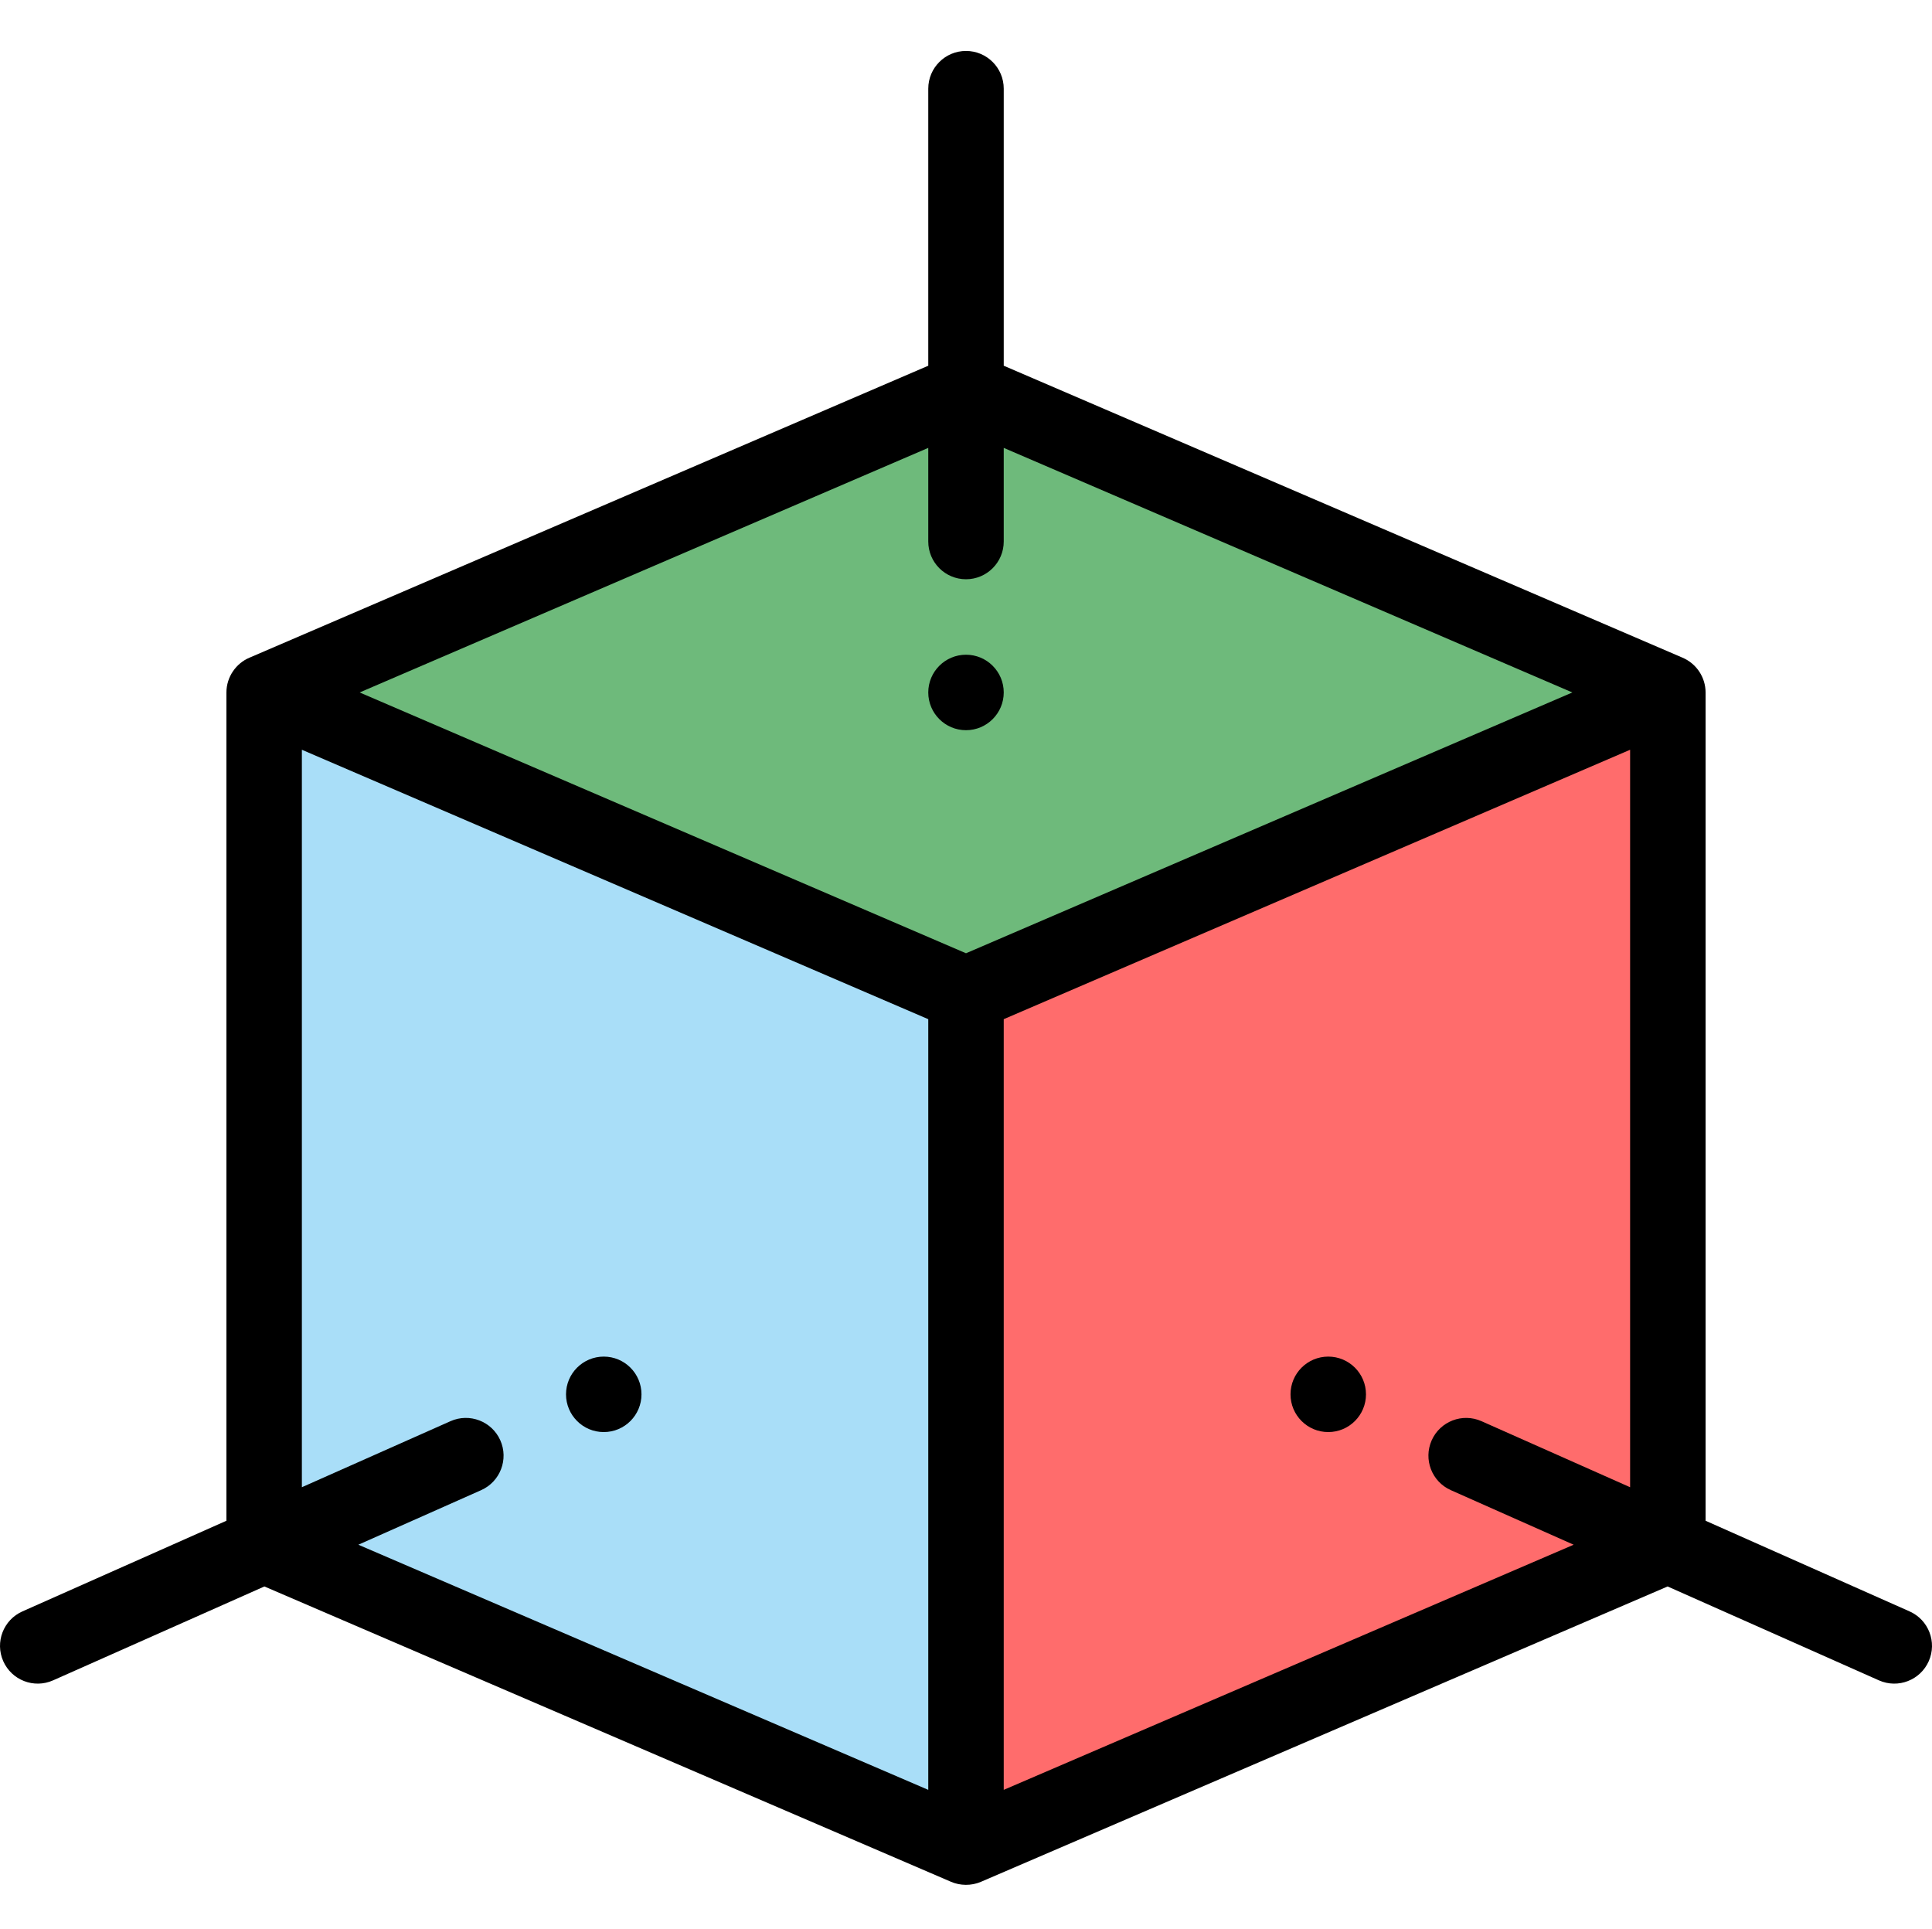
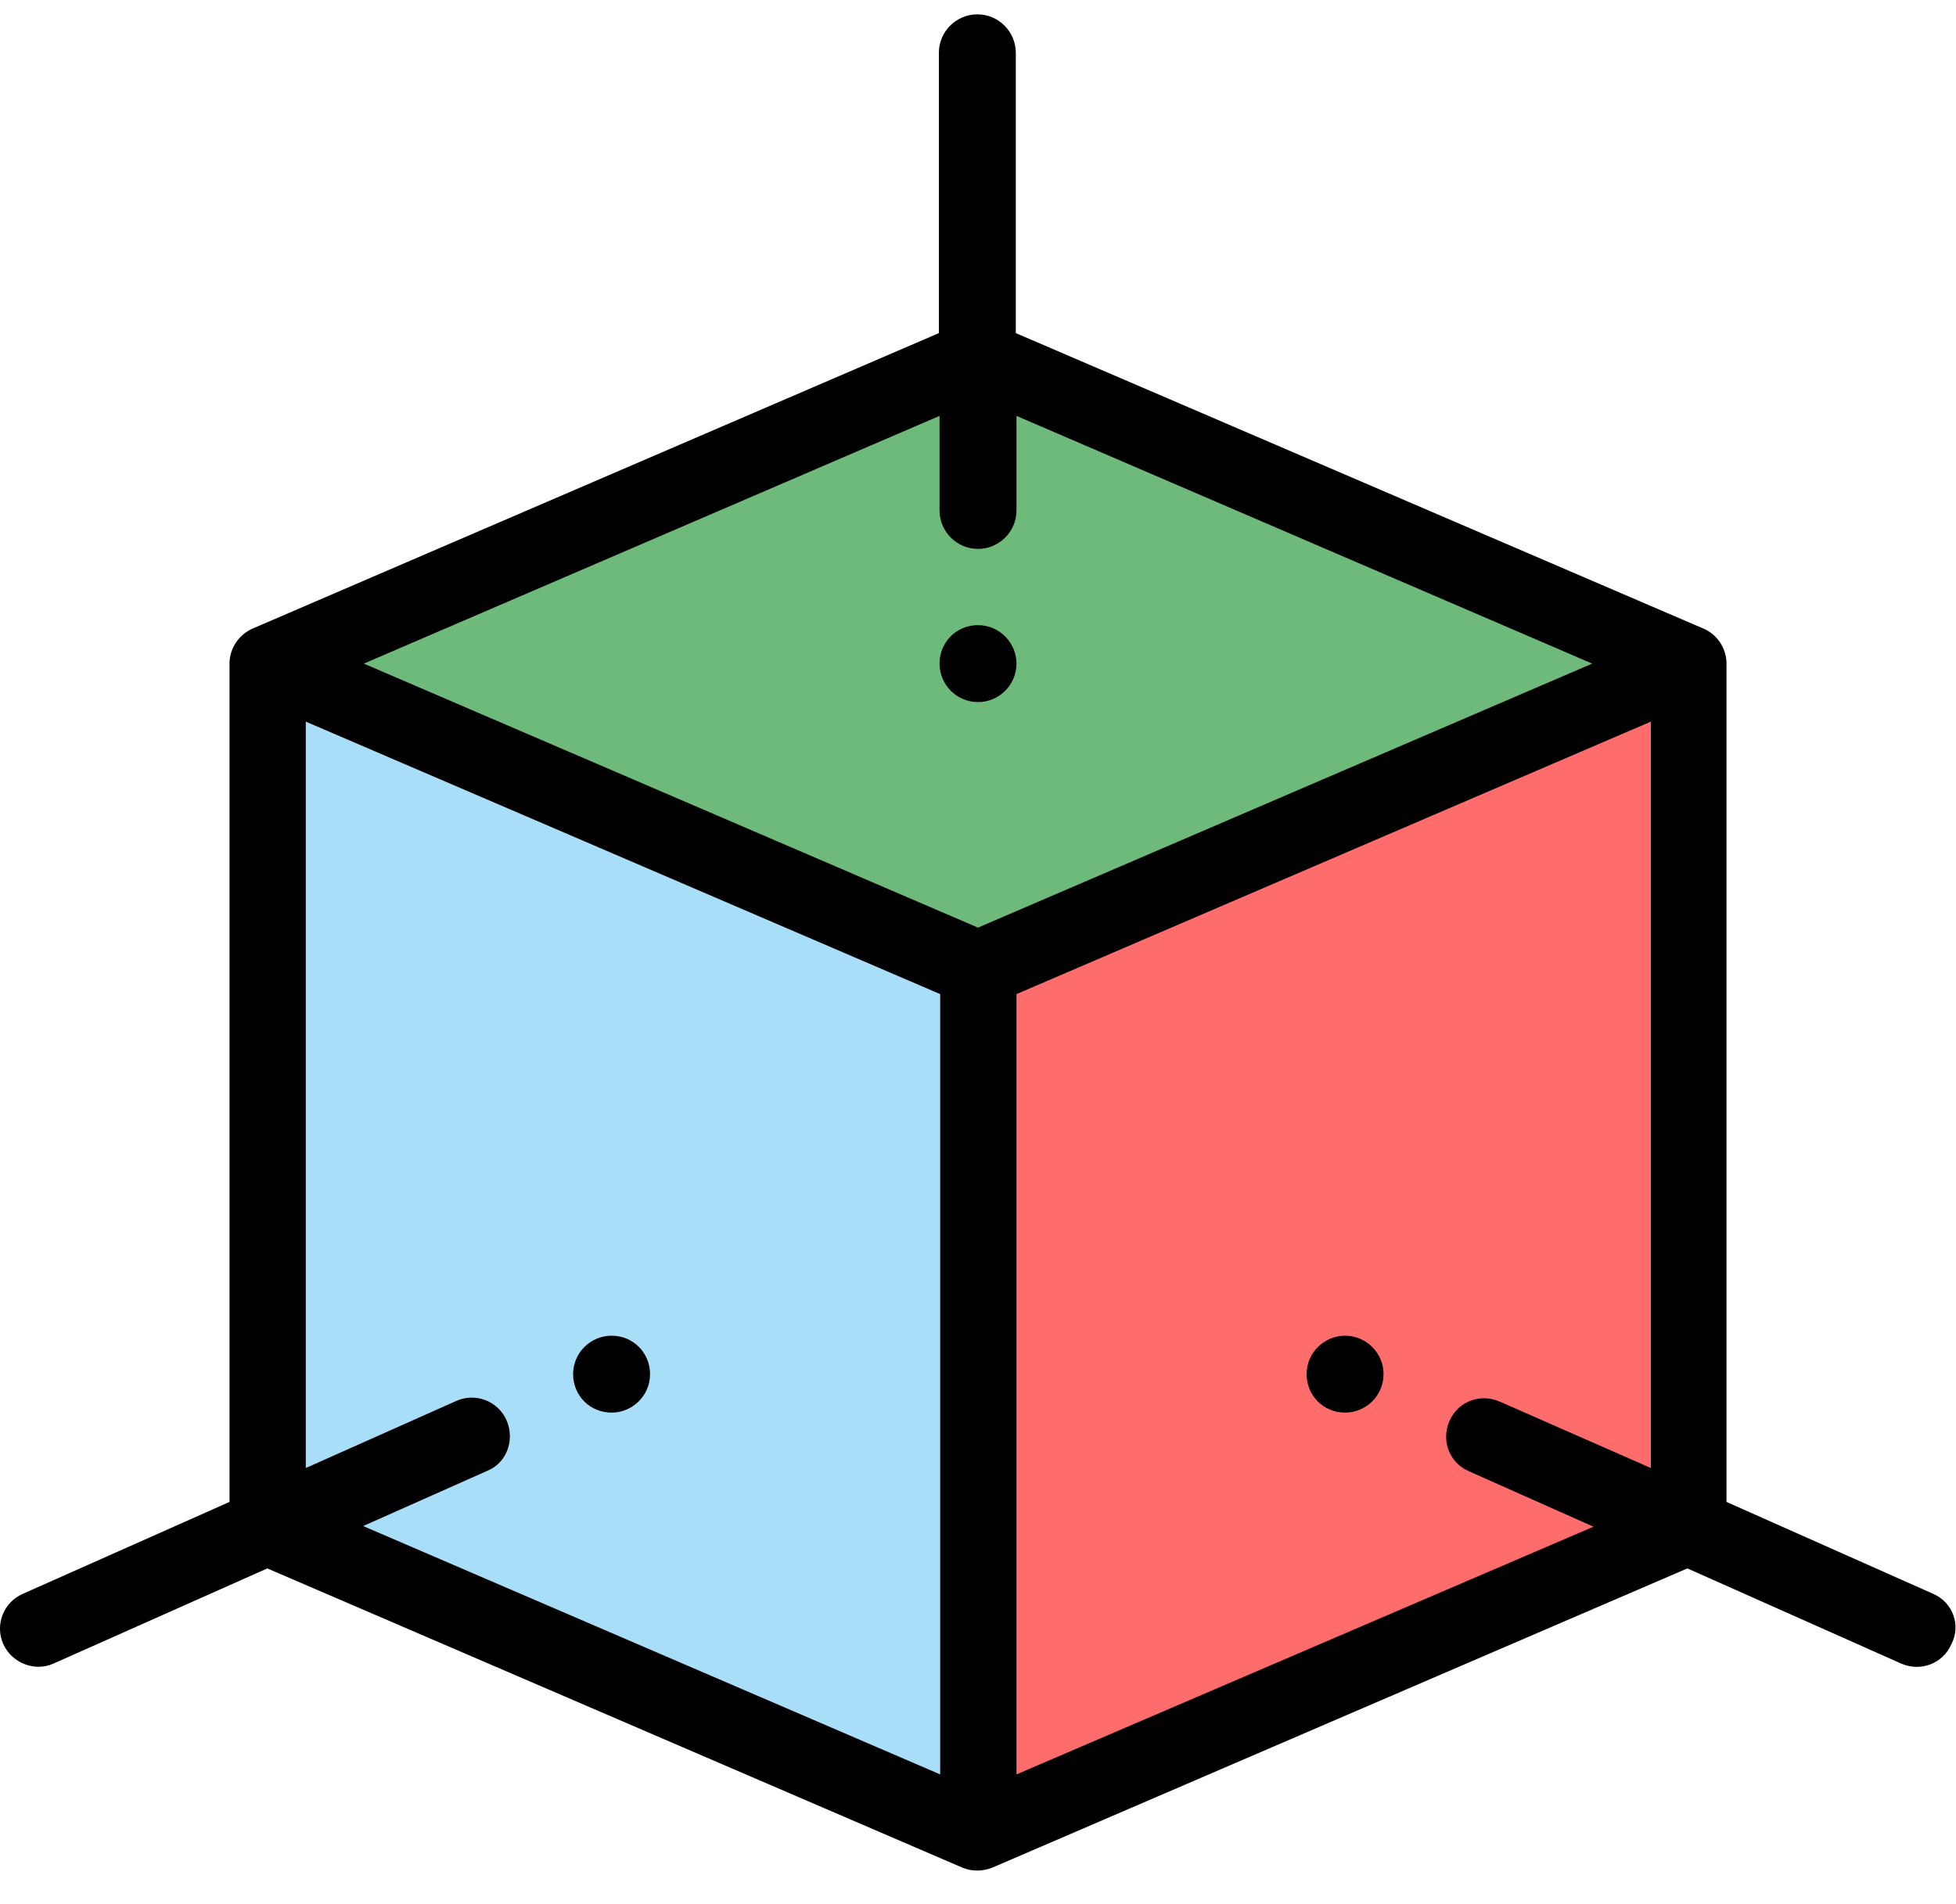
- <svg xmlns="http://www.w3.org/2000/svg" viewBox="0 -13 512 511">
-   <path d="m442.246 396.496-185.996 80v-226l185.996-79.996zm0 0" fill="#ff6c6c" />
-   <path d="m256.25 90.5 185.996 80-185.996 79.996-186-79.996zm0 0" fill="#6eba7b" />
-   <path d="m70.25 396.496v-225.996l186 79.996v226zm0 0" fill="#a9def8" />
-   <path d="m352 346.496c-5.523 0-10 4.48-10 10 0 5.52 4.477 10 10 10 5.52 0 10-4.48 10-10 0-5.52-4.48-10-10-10zm0 0" />
-   <path d="m266 170.5c0-5.523-4.48-10-10-10s-10 4.477-10 10c0 5.52 4.48 10 10 10s10-4.48 10-10zm0 0" />
-   <path d="m160 366.496c5.52 0 10-4.48 10-10 0-5.52-4.48-10-10-10s-10 4.48-10 10c0 5.52 4.48 10 10 10zm0 0" />
-   <path d="m506.059 414.016-54.062-24.02v-219.496c0-3.961-2.371-7.629-6.141-9.23l-179.855-77.355v-73.414c0-5.523-4.48-10-10-10-5.523 0-10 4.477-10 10v73.414l-179.855 77.355c-3.574 1.484-6.141 5.105-6.141 9.23v219.496l-54.062 24.02c-5.047 2.246-7.32 8.152-5.078 13.199 2.227 5.016 8.117 7.336 13.199 5.078l56.004-24.883 181.984 78.27c2.406 1.035 5.348 1.098 7.902 0l181.98-78.27 56.004 24.883c5.102 2.266 10.98-.082 13.199-5.078 2.242-5.047-.031-10.953-5.078-13.199zm-260.059-308.328v24.812c0 5.52 4.477 10 10 10 5.52 0 10-4.48 10-10v-24.812l150.688 64.812-160.688 69.113-160.688-69.113zm-113.41 262.996c-2.246-5.047-8.156-7.316-13.199-5.078l-39.391 17.504v-195.426l166 71.398v204.227l-151.035-64.961 32.547-14.461c5.047-2.246 7.32-8.156 5.078-13.203zm133.41 92.625v-204.227l165.996-71.398v195.426l-39.387-17.5c-5.051-2.242-10.957.027-13.199 5.078-2.242 5.047.031 10.953 5.078 13.199l32.547 14.461zm0 0" />
+ <svg xmlns="http://www.w3.org/2000/svg" version="1.1" id="Layer_1" x="0px" y="0px" viewBox="0 163 300 292" enable-background="new 0 163 300 292" xml:space="preserve">
+   <path fill="#FF6C6C" d="M259.1,397.2l-109,46.9V311.7l109-46.9V397.2z" />
+   <path fill="#6EBA7B" d="M150.1,217.9l109,46.9l-109,46.9l-109-46.9L150.1,217.9z" />
+   <path fill="#A9DEF8" d="M41.2,397.2V264.8l109,46.9v132.4L41.2,397.2z" />
+   <path d="M206.3,367.9c-3.2,0-5.9,2.6-5.9,5.9s2.6,5.9,5.9,5.9c3.2,0,5.9-2.6,5.9-5.9S209.5,367.9,206.3,367.9z" />
+   <path d="M155.9,264.8c0-3.2-2.6-5.9-5.9-5.9s-5.9,2.6-5.9,5.9c0,3.2,2.6,5.9,5.9,5.9S155.9,268,155.9,264.8z" />
+   <path d="M93.8,379.7c3.2,0,5.9-2.6,5.9-5.9s-2.6-5.9-5.9-5.9c-3.2,0-5.9,2.6-5.9,5.9S90.5,379.7,93.8,379.7z" />
+   <path d="M296.5,407.5l-31.7-14.1V264.8c0-2.3-1.4-4.5-3.6-5.4l-105.4-45.3v-43c0-3.2-2.6-5.9-5.9-5.9c-3.2,0-5.9,2.6-5.9,5.9v43  L38.8,259.4c-2.1,0.9-3.6,3-3.6,5.4v128.6L3.5,407.5c-3,1.3-4.3,4.8-3,7.7c1.3,2.9,4.8,4.3,7.7,3l32.8-14.6l106.6,45.9  c1.4,0.6,3.1,0.6,4.6,0l106.6-45.9l32.8,14.6c3,1.3,6.4,0,7.7-3C300.8,412.3,299.5,408.8,296.5,407.5z M144.1,226.8v14.5  c0,3.2,2.6,5.9,5.9,5.9c3.2,0,5.9-2.6,5.9-5.9v-14.5l88.3,38L150,305.3l-94.2-40.5L144.1,226.8z M77.7,380.9c-1.3-3-4.8-4.3-7.7-3  l-23.1,10.3V273.7l97.3,41.8v119.7l-88.5-38.1l19.1-8.5C77.7,387.4,79,383.9,77.7,380.9z M155.9,435.2V315.5l97.3-41.8v114.5  L230,378c-3-1.3-6.4,0-7.7,3c-1.3,3,0,6.4,3,7.7l19.1,8.5L155.9,435.2z" />
</svg>
